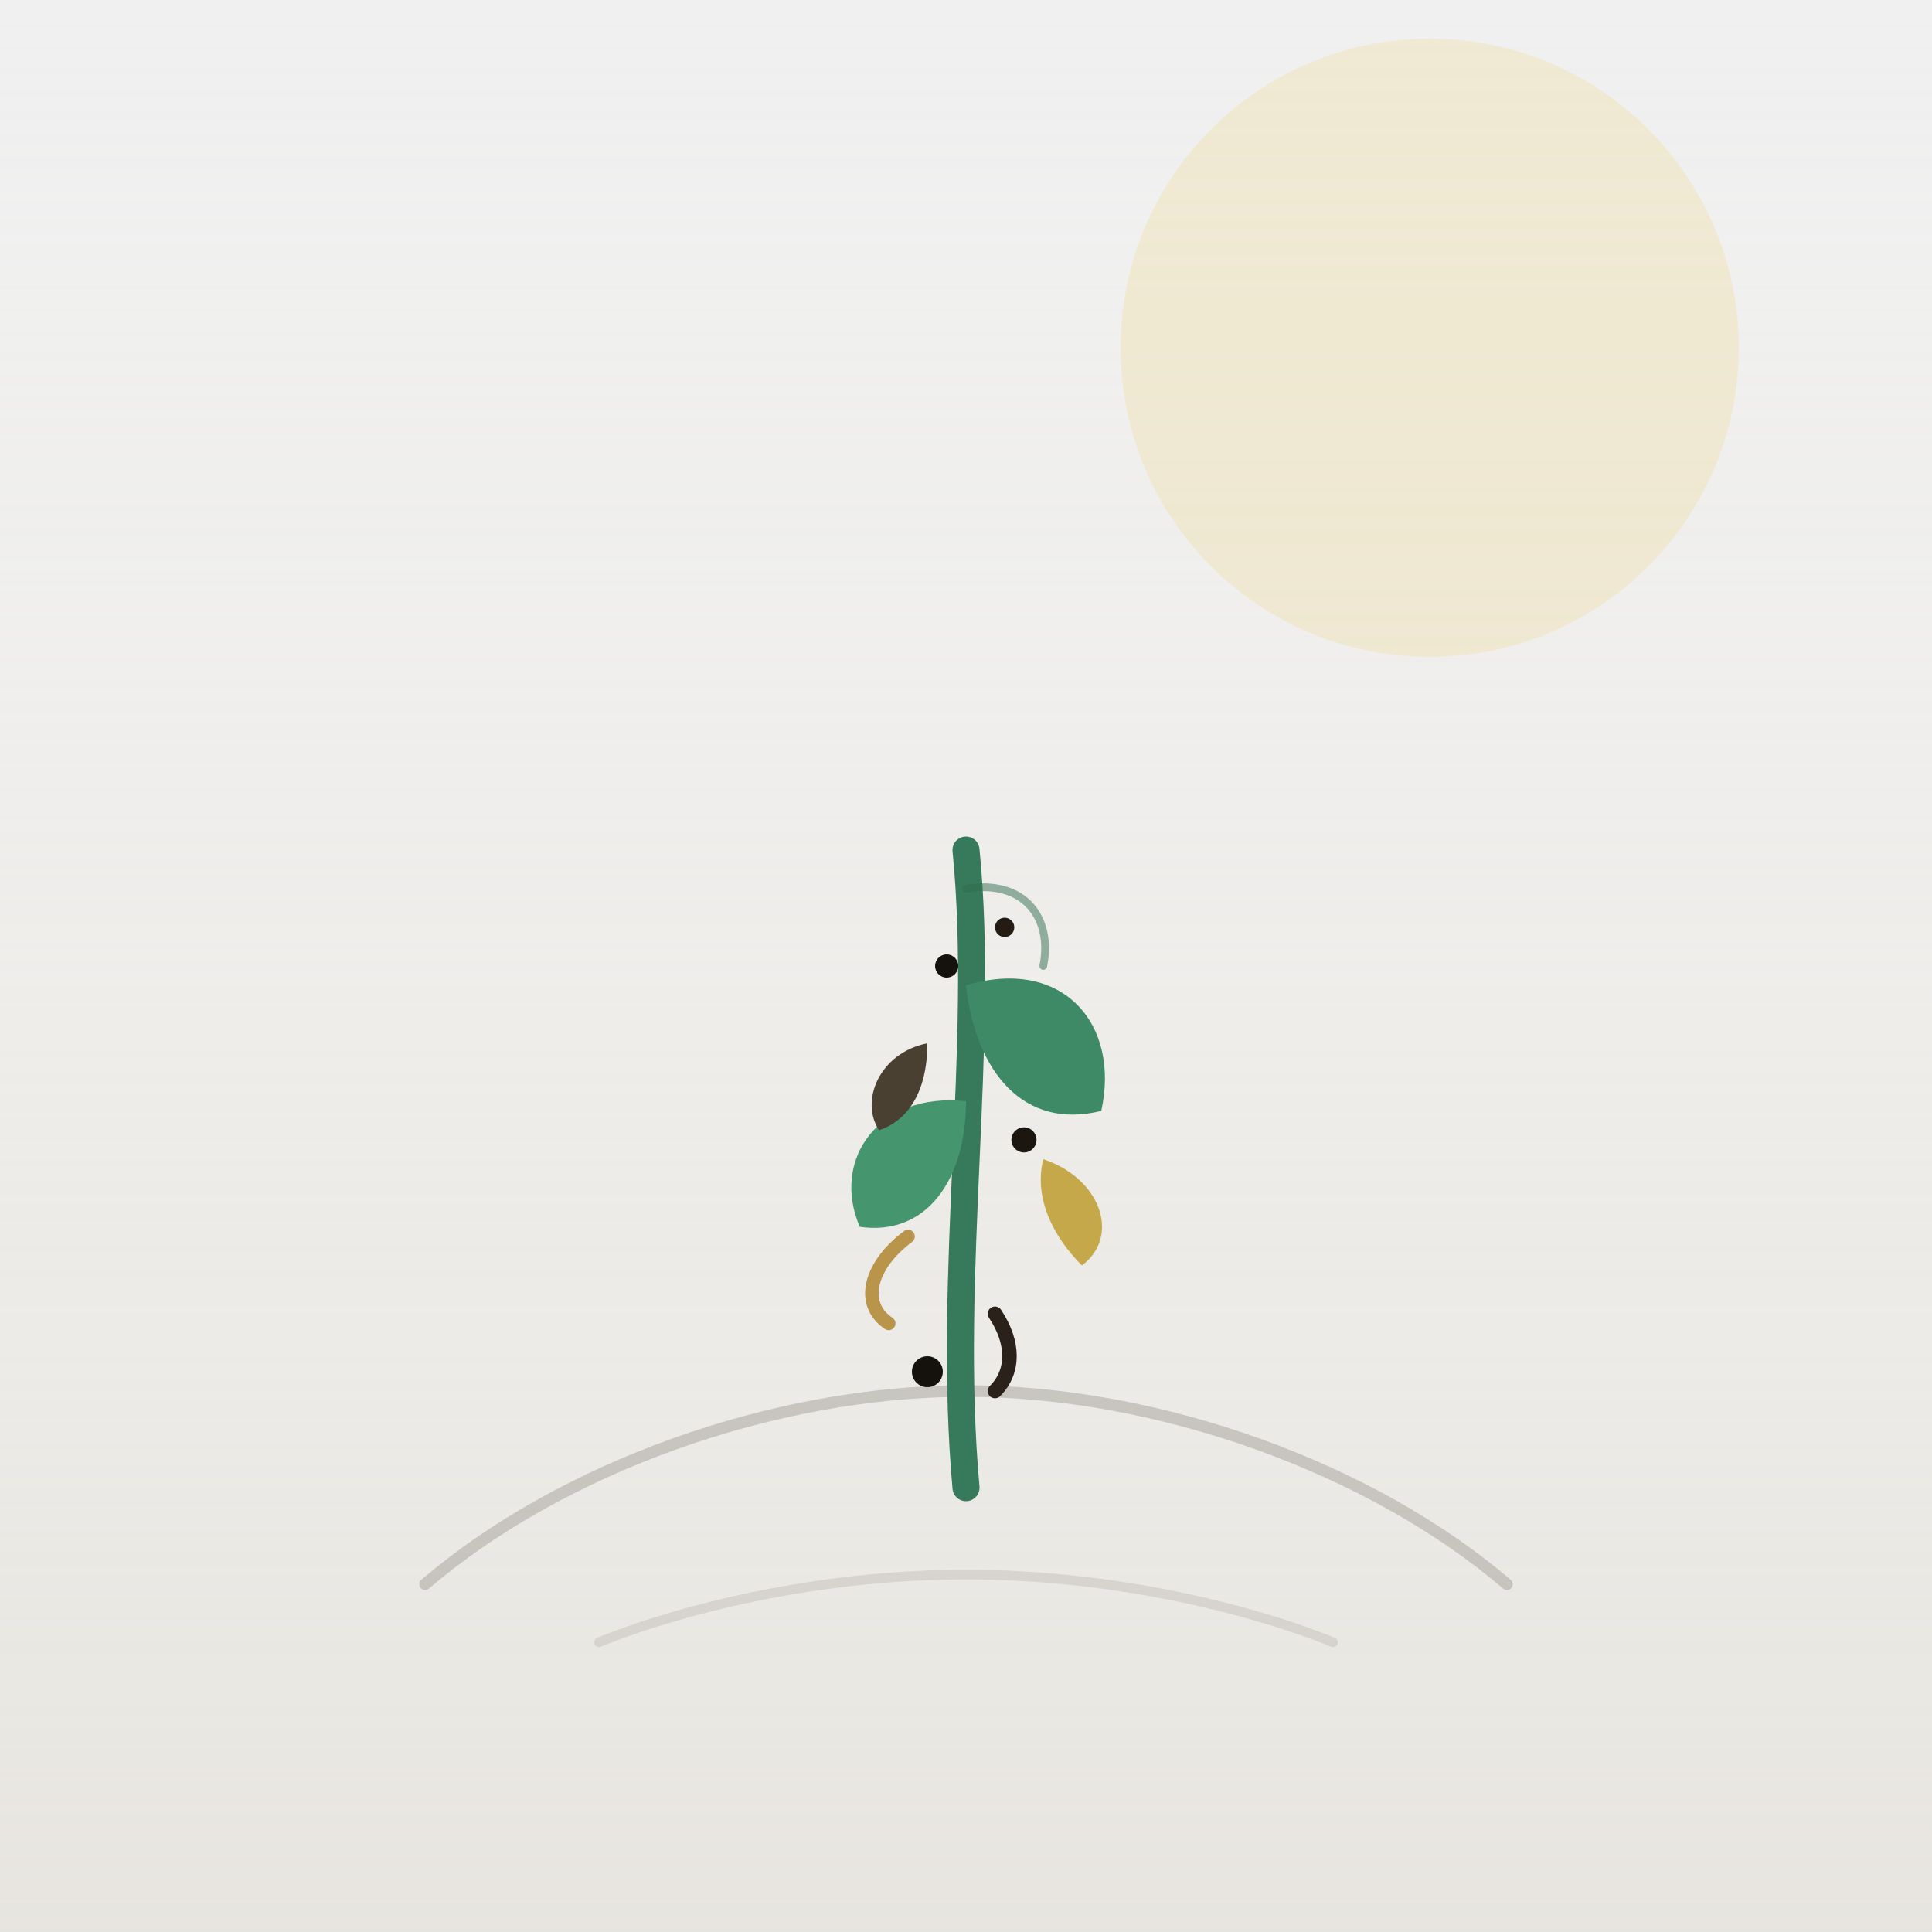
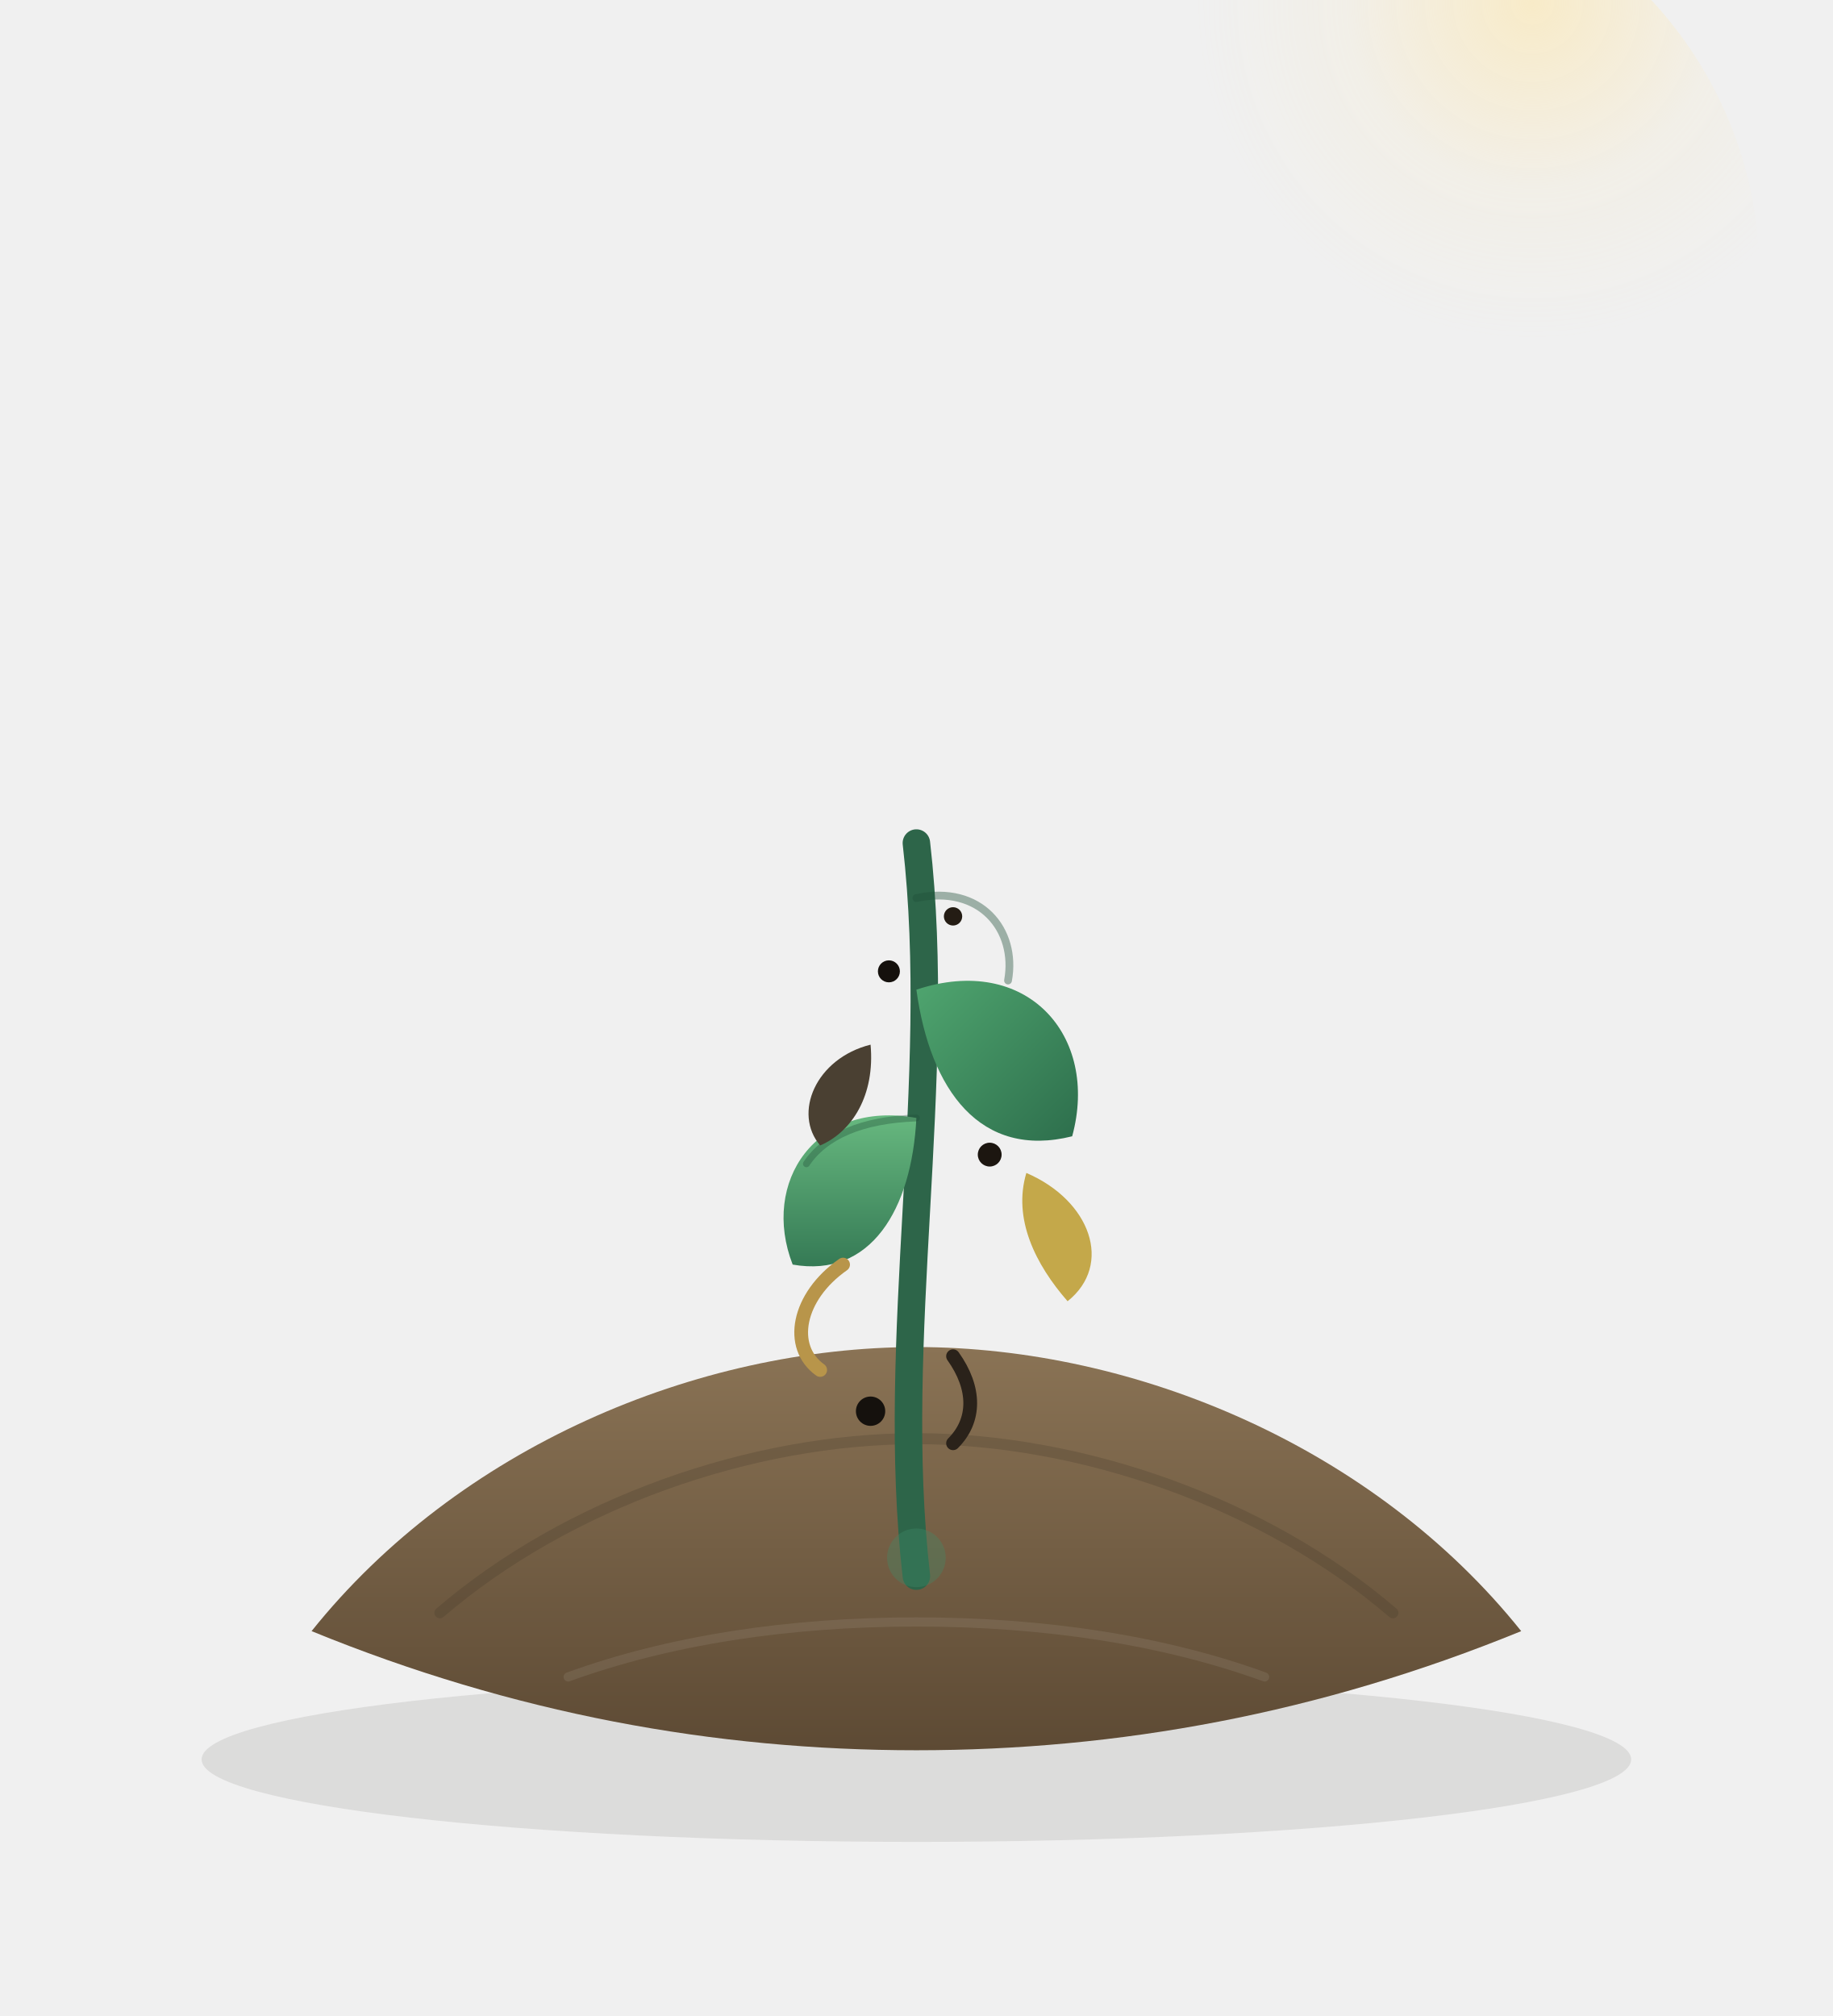
- <svg xmlns="http://www.w3.org/2000/svg" viewBox="0 0 200 200" fill="none" aria-hidden="true">
+ <svg xmlns="http://www.w3.org/2000/svg" viewBox="0 0 200 220" fill="none" aria-hidden="true">
  <defs>
-     <linearGradient id="skySoft" x1="0" y1="0" x2="0" y2="1">
-       <stop offset="0%" stop-color="#f4efe3" stop-opacity="0" />
-       <stop offset="100%" stop-color="#d7d0bf" stop-opacity="0.35" />
+     <radialGradient id="glow-3" cx="72%" cy="16%" r="42%">
+       <stop offset="0%" stop-color="#ffe7a8" stop-opacity=".55" />
+       <stop offset="55%" stop-color="#ffe7a8" stop-opacity=".12" />
+       <stop offset="100%" stop-color="#ffe7a8" stop-opacity="0" />
+     </radialGradient>
+     <linearGradient id="soilGrad-3" x1="0" y1="0" x2="0" y2="1">
+       <stop offset="0%" stop-color="#8a7355" />
+       <stop offset="100%" stop-color="#5d4a34" />
    </linearGradient>
+     <linearGradient id="leafA-3" x1="0" y1="0" x2="1" y2="1">
+       <stop offset="0%" stop-color="#4fa56f" />
+       <stop offset="100%" stop-color="#2d6e4c" />
+     </linearGradient>
+     <linearGradient id="leafB-3" x1="0" y1="0" x2="0" y2="1">
+       <stop offset="0%" stop-color="#67b87f" />
+       <stop offset="100%" stop-color="#357a55" />
+     </linearGradient>
+     <filter id="soft-3" x="-20%" y="-20%" width="140%" height="140%">
+       <feGaussianBlur stdDeviation="1.1" />
+     </filter>
  </defs>
-   <rect width="200" height="200" fill="url(#skySoft)" />
+   <g class="layer-light">
+     <circle cx="148" cy="30" r="44" fill="url(#glow-3)" />
+   </g>
  <g class="layer-soil">
-     <path class="soil-fill" d="M28 168c18-22 48-34 72-34s54 12 72 34c-24 8-48 12-72 12s-48-4-72-12z" opacity=".9" />
-     <path d="M44 164c14-12 36-20 56-20s42 8 56 20" stroke="rgba(40,30,20,.18)" stroke-width="1.2" stroke-linecap="round" />
-     <path d="M62 170c10-4 24-7 38-7s28 3 38 7" stroke="rgba(40,30,20,.1)" stroke-width="1" stroke-linecap="round" />
-   </g>
-   <g class="layer-light">
-     <circle cx="148" cy="36" r="32" fill="#f0d789" opacity=".28" />
+     <ellipse cx="100" cy="192" rx="78" ry="9" fill="#2a241c" opacity=".10" />
+     <path fill="url(#soilGrad-3)" d="M34 178c16-20 42-31 66-31s50 11 66 31c-22 9-44 13-66 13s-44-4-66-13z" />
+     <path d="M48 176c14-12 34-19 52-19s38 7 52 19" stroke="#3f3428" stroke-opacity=".22" stroke-width="1.2" stroke-linecap="round" />
+     <path d="M62 183c11-4 24-6 38-6s27 2 38 6" stroke="#fff" stroke-opacity=".08" stroke-width="1" stroke-linecap="round" />
  </g>
  <g class="layer-alive sway">
-     <path d="M100 154C98 132 102 108 100 88" stroke="#377a5b" stroke-width="2.8" stroke-linecap="round" />
-     <path d="M100 102c10-3 16 4 14 13-8 2-13-4-14-13z" fill="#3f8a66" />
-     <path d="M100 114c-9-1-14 6-11 13 7 1 11-5 11-13z" fill="#45956e" />
-     <path d="M100 92c6-1 9 3 8 8" stroke="#2f6b4e" stroke-width=".8" stroke-linecap="round" opacity=".5" />
+     <path d="M100 172C97 146 103 118 100 92" stroke="#2d6549" stroke-width="3" stroke-linecap="round" />
+     <path d="M100 108c12-4 20 5 17 16-10 2.5-15.5-5-17-16z" fill="url(#leafA-3)" />
+     <path d="M100 122c-11-2-17 7-13.5 16 8.5 1.5 13-6 13.5-16z" fill="url(#leafB-3)" />
+     <path d="M100 98c7-1.5 11 3.5 10 9" stroke="#1f4d37" stroke-width=".85" stroke-linecap="round" opacity=".4" />
+     <path d="M100 122c-6 .2-10 2-12 5" stroke="#1f4d37" stroke-width=".75" stroke-linecap="round" opacity=".35" />
+     <circle cx="100" cy="170" r="3.2" fill="#3f8a66" opacity=".35" />
  </g>
  <g class="layer-dry sway">
-     <path d="M108 120c6 2 8 8 4 11-3-3-5-7-4-11z" fill="#c4a84a" />
-     <path d="M94 128c-4 3-5 7-2 9" stroke="#b8954a" stroke-width="1.4" stroke-linecap="round" />
+     <path d="M112 128c7 3 9.5 10 4.5 14-3.5-4-6-9-4.5-14z" fill="#c4a84a" />
+     <path d="M92 138c-5 3.5-6 9-2.5 11.5" stroke="#b8954a" stroke-width="1.5" stroke-linecap="round" />
  </g>
  <g class="layer-dead sway">
-     <path d="M96 108c-5 1-7 6-5 9 3-1 5-4 5-9z" fill="#4a4032" />
-     <path d="M103 136c2 3 2 6 0 8" stroke="#2a221a" stroke-width="1.5" stroke-linecap="round" />
+     <path d="M95 114c-6 1.5-8.5 7.5-5.5 11 3.5-1.5 6-5.5 5.5-11z" fill="#4a4032" />
+     <path d="M104 148c2.5 3.5 2.5 7 0 9.5" stroke="#2a221a" stroke-width="1.5" stroke-linecap="round" />
  </g>
  <g class="layer-poison">
-     <circle cx="96" cy="142" r="1.6" fill="#15110d" />
-     <circle cx="106" cy="118" r="1.3" fill="#1c1610" />
-     <circle cx="98" cy="100" r="1.2" fill="#15110d" />
-     <circle cx="104" cy="96" r="1" fill="#241c14" />
+     <circle cx="95" cy="154" r="1.6" fill="#15110d" />
+     <circle cx="108" cy="126" r="1.3" fill="#1c1610" />
+     <circle cx="97" cy="106" r="1.2" fill="#15110d" />
+     <circle cx="104" cy="100" r="1" fill="#241c14" />
  </g>
</svg>
